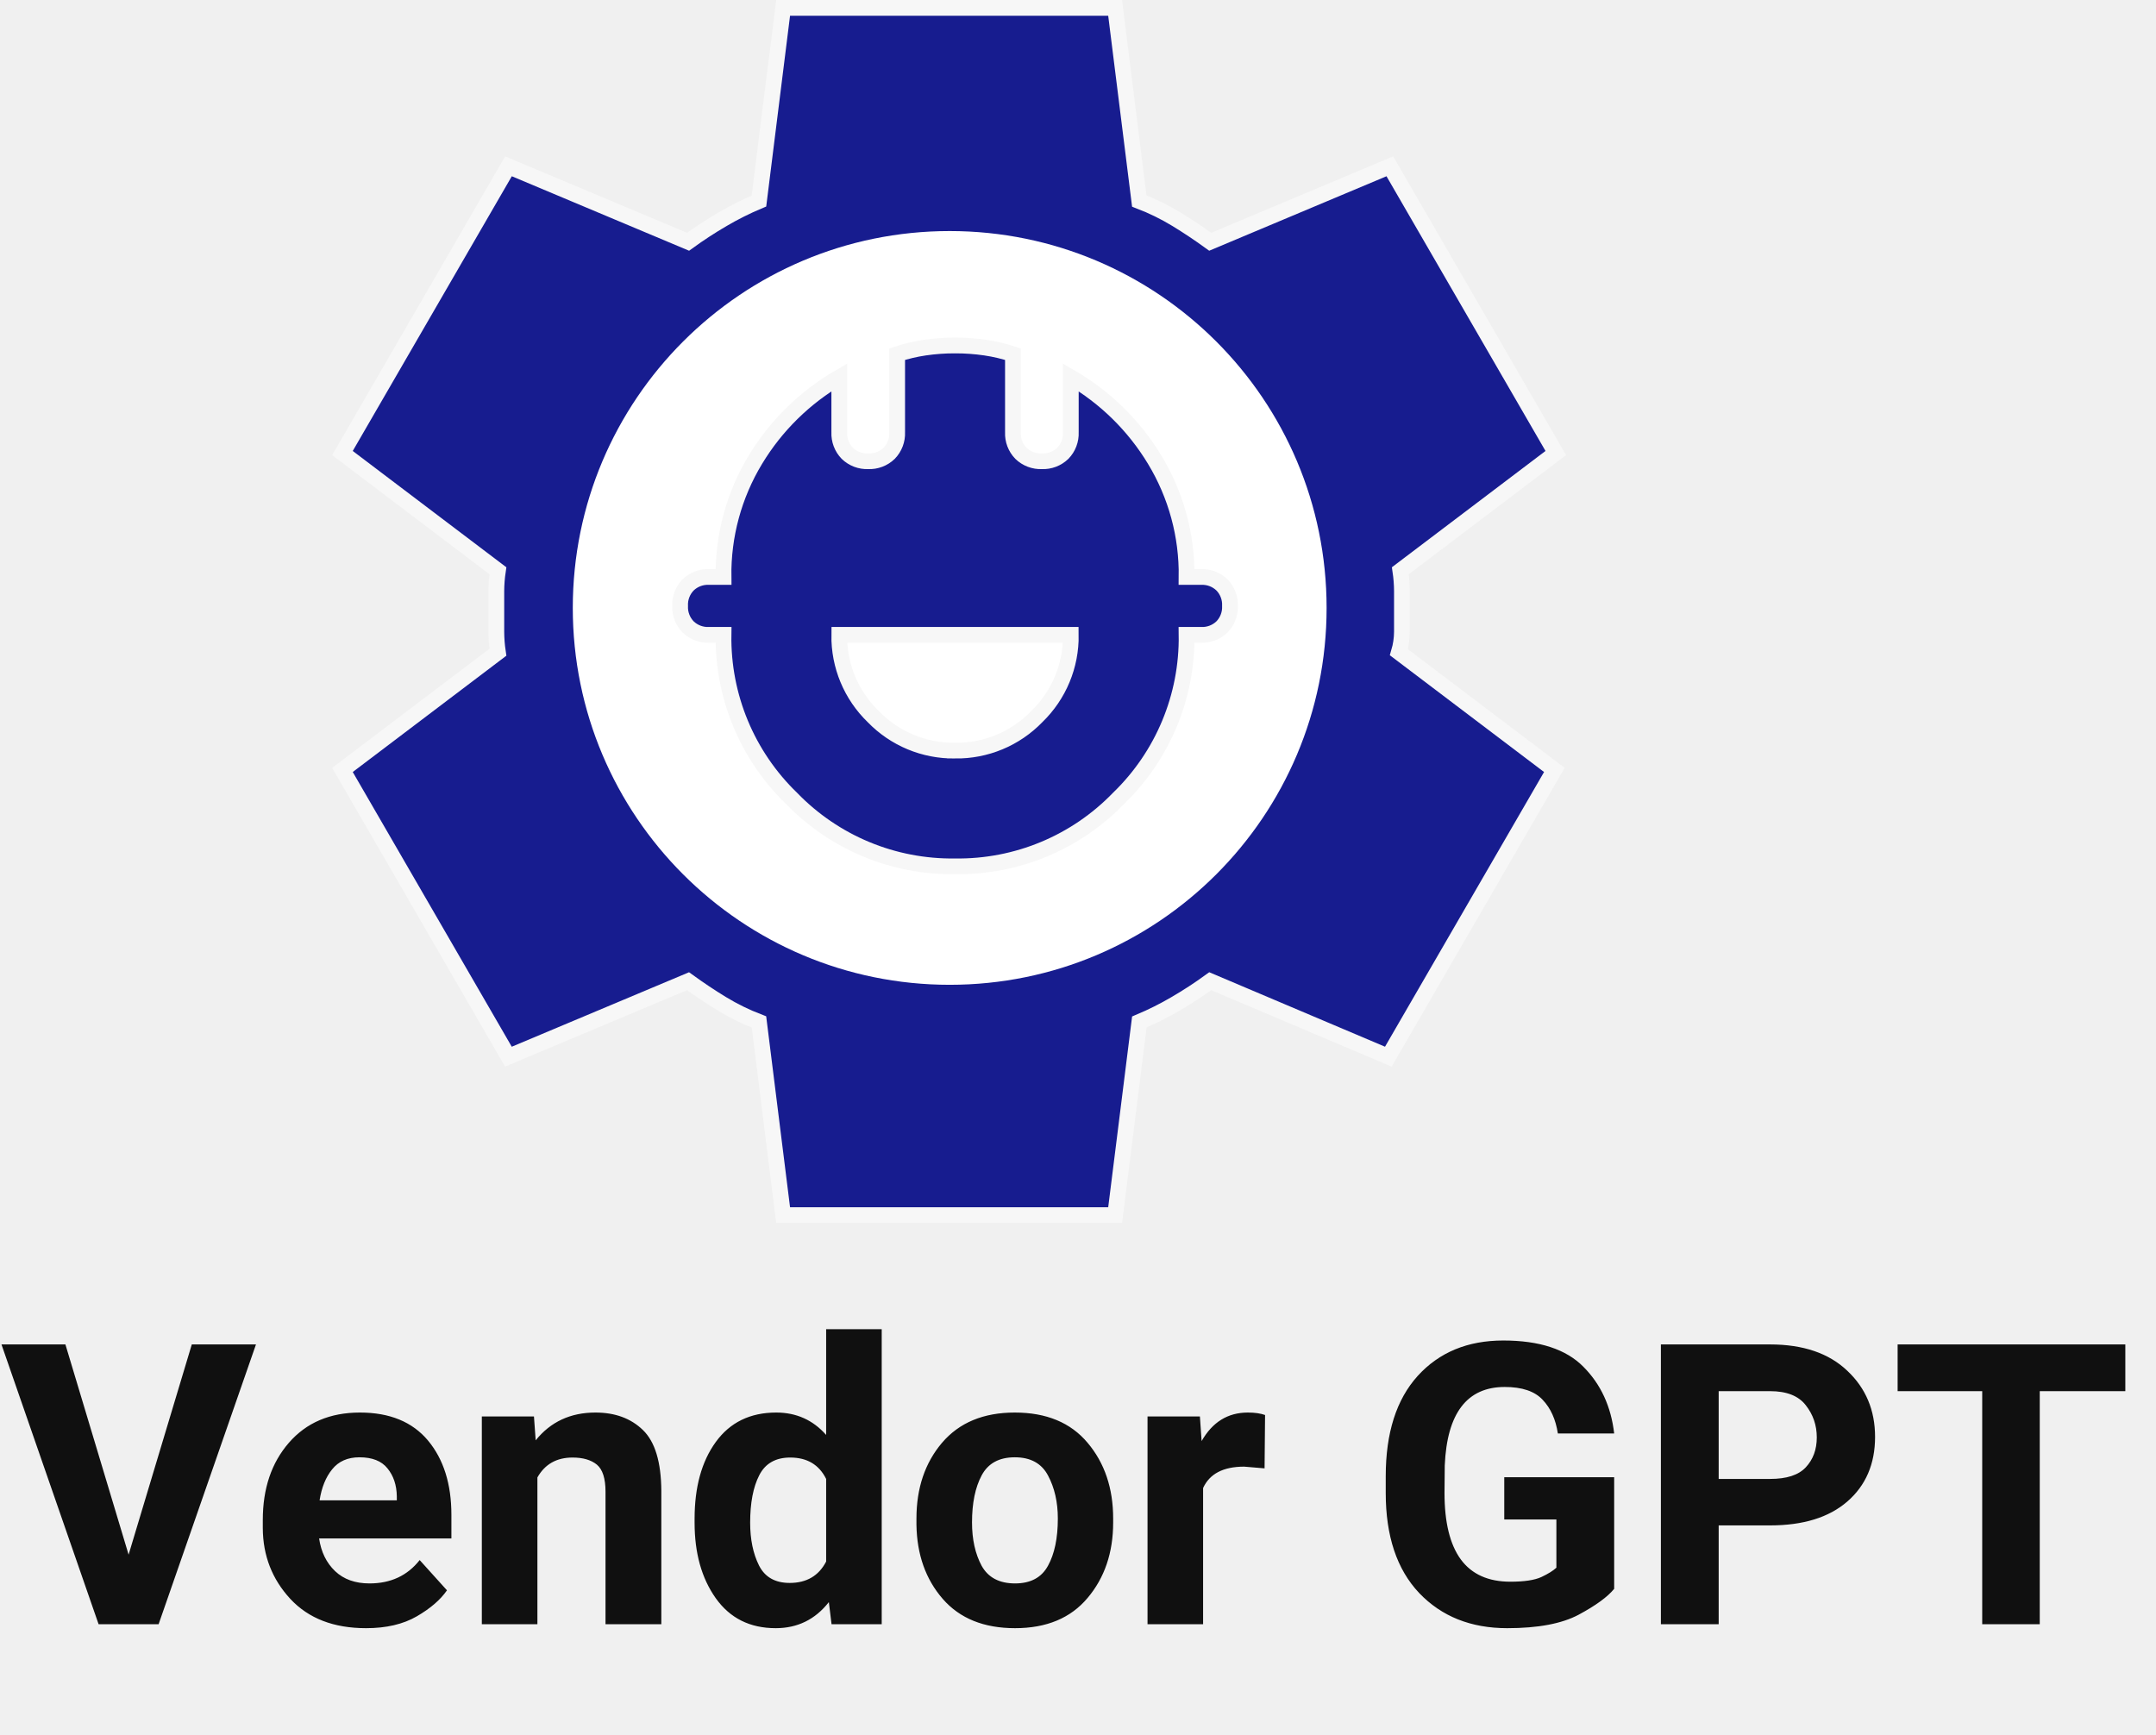
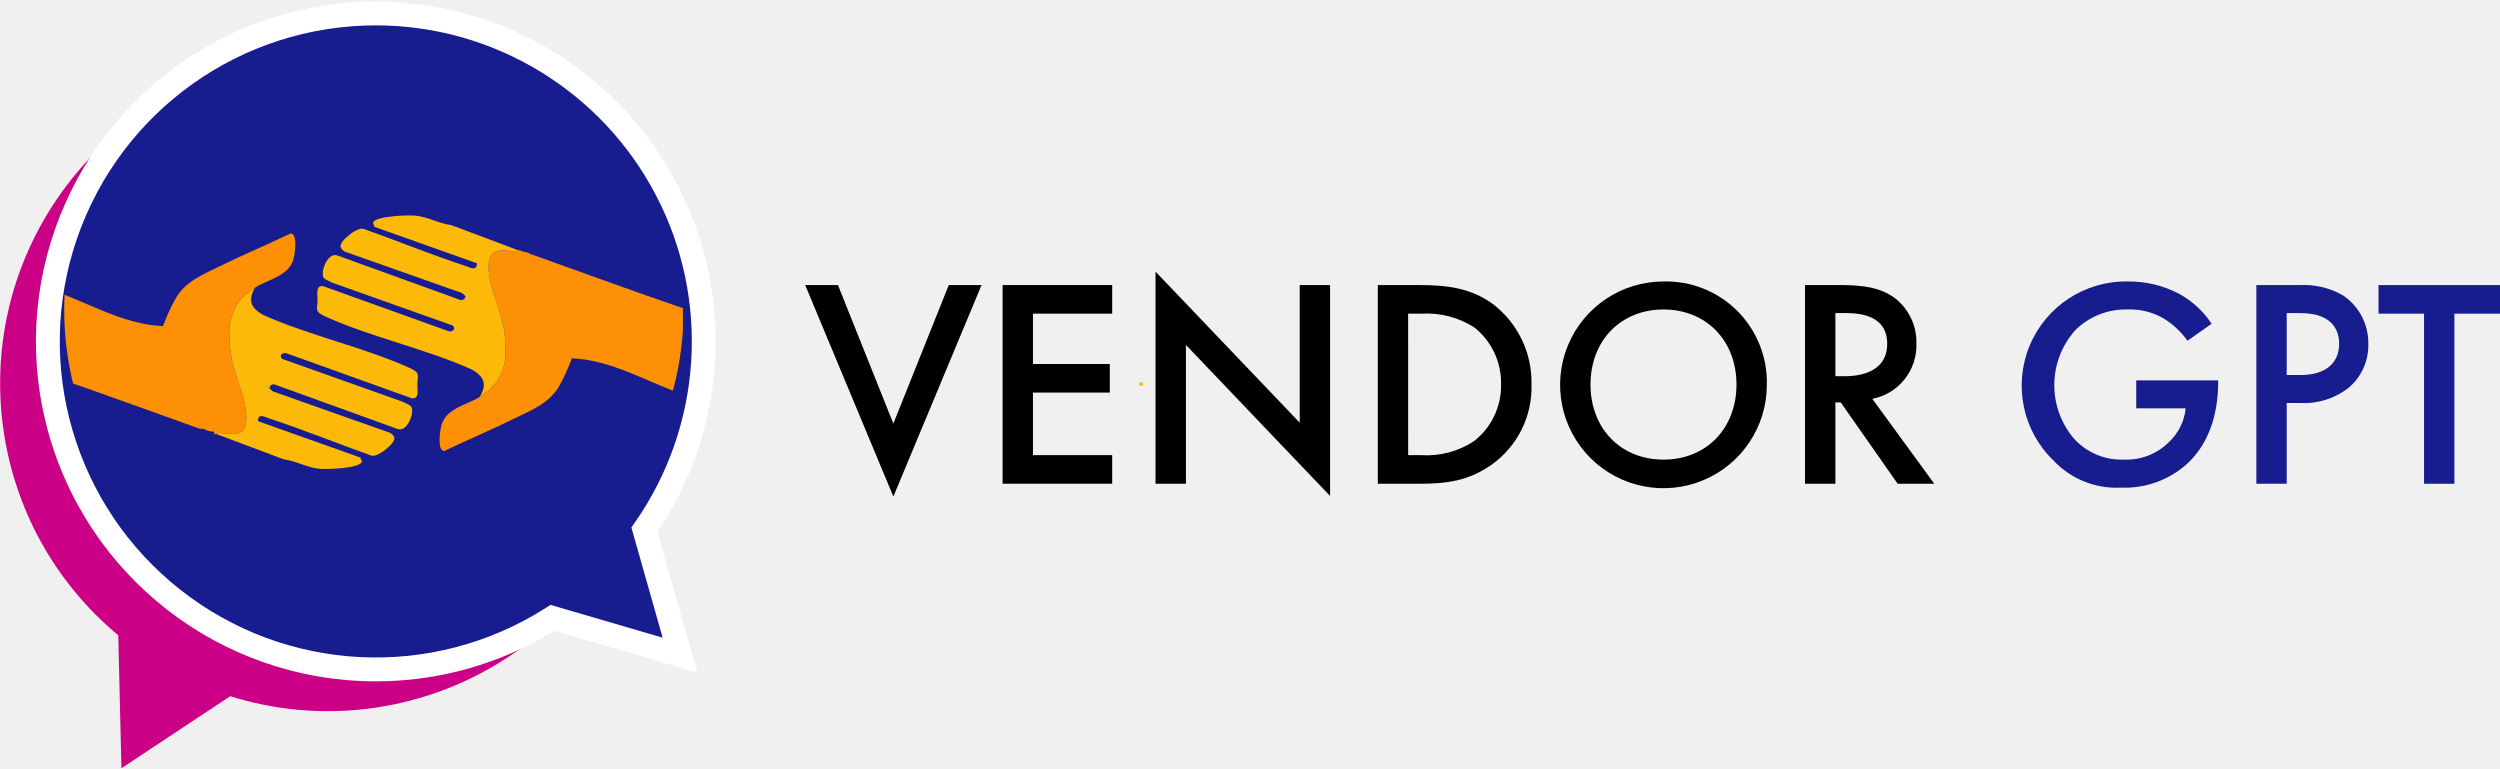
- <svg xmlns="http://www.w3.org/2000/svg" width="137" height="110.219" viewBox="0 0 137 110.219">
-   <g id="Group_16946" data-name="Group 16946" transform="translate(-754 -111.898)">
-     <text id="Vendor_GPT" data-name="Vendor GPT" transform="translate(754 215.117)" fill="#101010" font-size="25" font-family="Roboto-Bold, Roboto" font-weight="700">
-       <tspan x="0" y="0">Vendor GPT</tspan>
-     </text>
-     <g id="Group_16924" data-name="Group 16924" transform="translate(775.761 112.398)">
-       <path id="Path_13769" data-name="Path 13769" d="M106-803.281l-1.534-12.275a14.574,14.574,0,0,1-2.35-1.151q-1.1-.671-2.158-1.438l-11.412,4.795L78-831.571l9.878-7.48a9.159,9.159,0,0,1-.1-1.295v-2.589a9.156,9.156,0,0,1,.1-1.295L78-851.71l10.549-18.221,11.412,4.795a26.13,26.13,0,0,1,2.206-1.438,19.324,19.324,0,0,1,2.3-1.151L106-880h21.1l1.534,12.275a14.564,14.564,0,0,1,2.35,1.151q1.1.671,2.158,1.438l11.412-4.795L155.1-851.71l-9.878,7.48a9.156,9.156,0,0,1,.1,1.295v2.589a4.707,4.707,0,0,1-.192,1.295l9.878,7.48-10.549,18.221-11.316-4.795a26.13,26.13,0,0,1-2.206,1.438,19.342,19.342,0,0,1-2.3,1.151L127.1-803.281Zm10.741-24.934a12.936,12.936,0,0,0,9.494-3.932,12.937,12.937,0,0,0,3.932-9.494,12.936,12.936,0,0,0-3.932-9.494,12.936,12.936,0,0,0-9.494-3.932,12.89,12.89,0,0,0-9.542,3.932,13.017,13.017,0,0,0-3.884,9.494,13.017,13.017,0,0,0,3.884,9.494A12.891,12.891,0,0,0,116.743-828.215Z" transform="translate(-78 880)" fill="#171c8f" stroke="#f7f7f7" stroke-width="1" />
-       <circle id="Ellipse_182" data-name="Ellipse 182" cx="23.95" cy="23.95" r="23.95" transform="translate(14.636 14.183)" fill="#fff" />
-       <path id="Path_13770" data-name="Path 13770" d="M141.981-781.512a14.166,14.166,0,0,1-10.39-4.321,14.166,14.166,0,0,1-4.321-10.39h-.919a1.8,1.8,0,0,1-1.333-.506,1.8,1.8,0,0,1-.506-1.333,1.8,1.8,0,0,1,.506-1.333,1.8,1.8,0,0,1,1.333-.506h.919a14,14,0,0,1,2.023-7.447,15.056,15.056,0,0,1,5.333-5.241v3.494a1.8,1.8,0,0,0,.506,1.333,1.8,1.8,0,0,0,1.333.506,1.8,1.8,0,0,0,1.333-.506,1.8,1.8,0,0,0,.506-1.333v-4.965a10.39,10.39,0,0,1,1.747-.414,13.015,13.015,0,0,1,1.931-.138,13.016,13.016,0,0,1,1.931.138,10.389,10.389,0,0,1,1.747.414v4.965a1.8,1.8,0,0,0,.506,1.333,1.8,1.8,0,0,0,1.333.506,1.8,1.8,0,0,0,1.333-.506,1.8,1.8,0,0,0,.506-1.333v-3.494a15.056,15.056,0,0,1,5.333,5.241,14,14,0,0,1,2.023,7.447h.919a1.8,1.8,0,0,1,1.333.506,1.8,1.8,0,0,1,.506,1.333,1.8,1.8,0,0,1-.506,1.333,1.8,1.8,0,0,1-1.333.506h-.919a14.166,14.166,0,0,1-4.321,10.39A14.166,14.166,0,0,1,141.981-781.512Zm0-7.355a7.083,7.083,0,0,0,5.195-2.161,7.083,7.083,0,0,0,2.161-5.195H134.625a7.083,7.083,0,0,0,2.161,5.195A7.083,7.083,0,0,0,141.981-788.868Z" transform="translate(-103.056 836.067)" fill="#171c8f" stroke="#f7f7f7" stroke-width="1" />
+ <svg xmlns="http://www.w3.org/2000/svg" id="Group_16954" data-name="Group 16954" width="279.973" height="86.032" viewBox="0 0 279.973 86.032">
+   <defs>
+     <clipPath id="clip-path">
+       <rect id="Rectangle_3755" data-name="Rectangle 3755" width="279.973" height="86.032" fill="none" />
+     </clipPath>
+     <clipPath id="clip-path-2">
+       <path id="Path_13787" data-name="Path 13787" d="M45.126,0A34.682,34.682,0,1,0,79.807,34.682,34.681,34.681,0,0,0,45.126,0Z" transform="translate(-10.444)" fill="none" />
+     </clipPath>
+   </defs>
+   <g id="Group_16949" data-name="Group 16949" transform="translate(0 0)">
+     <g id="Group_16948" data-name="Group 16948" clip-path="url(#clip-path)">
+       <path id="Path_13775" data-name="Path 13775" d="M185.3,62.194c.406-.045.428-.024.383.383-.687-.015-.275-.309-.383-.383" transform="translate(-57.693 -19.361)" fill="#fdb908" />
+       <path id="Path_13776" data-name="Path 13776" d="M184.029,62.52a3.89,3.89,0,0,1-.383-.191Z" transform="translate(-57.186 -19.409)" fill="#fdb908" />
+       <path id="Path_13777" data-name="Path 13777" d="M25.779,80.759a36.7,36.7,0,1,0-12.536-6.821L13.6,88.822Z" transform="translate(0 -2.79)" fill="#cc0087" />
+       <path id="Path_13778" data-name="Path 13778" d="M74.584,60a36.7,36.7,0,1,0-10.3,9.876l14.291,4.178Z" transform="translate(-2.42 -0.681)" fill="#171c8f" />
+       <path id="Path_13779" data-name="Path 13779" d="M43.9,76.379A38.062,38.062,0,1,1,75.436,59.634l4.477,15.772L63.879,70.719a37.939,37.939,0,0,1-19.98,5.66m0-73.461A35.395,35.395,0,1,0,62.957,68.144l.512-.327,12.555,3.67-3.5-12.341.366-.521A35.4,35.4,0,0,0,43.9,2.918" transform="translate(-1.816 -0.077)" fill="#fff" />
+       <path id="Path_13780" data-name="Path 13780" d="M36.94,68.18c.294-.033.31-.017.277.277-.5-.011-.2-.223-.277-.277" transform="translate(-11.497 -21.227)" fill="#fdb908" />
+       <path id="Path_13781" data-name="Path 13781" d="M36.019,67.922a2.848,2.848,0,0,1-.277-.138Z" transform="translate(-11.13 -21.107)" fill="#fdb908" />
+       <path id="Path_13782" data-name="Path 13782" d="M86.517,40.449a2.848,2.848,0,0,1,.277.138Z" transform="translate(-26.941 -12.595)" fill="#fdb908" />
+     </g>
+   </g>
+   <g id="Group_16951" data-name="Group 16951" transform="translate(7.192)">
+     <g id="Group_16950" data-name="Group 16950" clip-path="url(#clip-path-2)">
+       <path id="Path_13783" data-name="Path 13783" d="M8.453,44.305c4.1,1.425,8.006,3.854,12.439,4.04a20.51,20.51,0,0,1,1.562-3.365c1.172-1.719,2.754-2.336,4.552-3.228,2.686-1.331,5.472-2.492,8.177-3.787.843.014.476,2.52.238,3.125-.668,1.7-2.867,2.082-4.205,2.927a8.13,8.13,0,0,0-1.936,1.737,7.943,7.943,0,0,0-.943,2.372,15.879,15.879,0,0,0,.178,3.561c.373,2.277,1.854,5,1.689,7.238-.148,2.006-1.7,1.436-3.1,1.39-.115,0-.191.125-.209.125-.1,0-.193,0-.289,0,.034-.306.018-.322-.288-.288-.025-.017-.369-.072-.576-.145l-.289-.144a4.276,4.276,0,0,1-.572-.069c-5.474-1.951-10.929-3.96-16.427-5.838Z" transform="translate(-9.824 -11.822)" fill="#fd9005" />
+       <path id="Path_13784" data-name="Path 13784" d="M39.555,46.753c-.882,1.428-.475,2.3.885,3.077,5.2,2.321,11.261,3.608,16.4,5.93,1.237.558.9.8.871,1.873-.014.547.26,1.684-.651,1.518l-13.9-4.99c-.491-.237-1.015.186-.586.59l13.5,4.8c.256.165.85.333.981.6.339.7-.508,2.856-1.575,2.443L41.825,57.651a.463.463,0,0,0-.679.4l.39.339,13.086,4.627c.907.509.437,1.057-.149,1.612-.391.37-1.3,1.046-1.848.973-3.807-1.348-7.578-2.889-11.412-4.152-.611-.2-1.345-.665-1.359.271L51.335,65.8l.16.457c-.178.77-3.942.869-4.663.808-1.476-.125-2.673-.888-4.112-1.074l-7.487-2.813c.017,0,.094-.129.209-.125,1.4.046,2.953.615,3.1-1.391.165-2.238-1.317-4.96-1.689-7.238a15.875,15.875,0,0,1-.178-3.561,7.943,7.943,0,0,1,.943-2.372,8.145,8.145,0,0,1,1.936-1.737" transform="translate(-18.163 -14.558)" fill="#fdb908" />
+       <path id="Path_13785" data-name="Path 13785" d="M98.74,56.832c-4.1-1.425-8.006-3.854-12.439-4.04a20.51,20.51,0,0,1-1.562,3.365c-1.172,1.719-2.754,2.336-4.552,3.228-2.686,1.331-5.472,2.492-8.177,3.787-.843-.014-.476-2.52-.238-3.125.668-1.7,2.867-2.082,4.205-2.927a8.13,8.13,0,0,0,1.936-1.737,7.925,7.925,0,0,0,.943-2.372,15.88,15.88,0,0,0-.178-3.561c-.373-2.277-1.854-5-1.689-7.238.148-2.006,1.7-1.436,3.1-1.39.115,0-.019.007,0,.007.1,0,.048-.146.144-.144a1.083,1.083,0,0,1,.576.144c.024.017.368.072.576.144l.288.145.639.225c5.474,1.951,10.929,3.96,16.427,5.838Z" transform="translate(-29.451 -12.668)" fill="#fd9005" />
+       <path id="Path_13786" data-name="Path 13786" d="M69.77,55.363c.882-1.428.475-2.3-.885-3.077-5.2-2.321-11.261-3.608-16.4-5.93-1.237-.558-.9-.8-.871-1.873.014-.547-.26-1.684.651-1.518l13.9,4.99c.491.237,1.015-.186.586-.59l-13.5-4.8c-.256-.165-.85-.333-.981-.6-.339-.7.508-2.856,1.575-2.443L67.5,44.465a.463.463,0,0,0,.679-.4l-.39-.339L54.7,39.1c-.907-.509-.437-1.057.149-1.612.391-.37,1.3-1.046,1.848-.973,3.807,1.348,7.578,2.889,11.412,4.152.611.2,1.345.665,1.359-.271L57.99,36.316l-.16-.457c.178-.77,3.942-.869,4.663-.808,1.476.125,2.673.888,4.112,1.074l7.487,2.814c-.017,0-.094.129-.209.125-1.4-.046-2.953-.615-3.1,1.391-.165,2.238,1.317,4.96,1.689,7.238a15.875,15.875,0,0,1,.178,3.561,7.943,7.943,0,0,1-.943,2.372,8.145,8.145,0,0,1-1.936,1.737" transform="translate(-23.244 -10.91)" fill="#fdb908" />
+     </g>
+   </g>
+   <g id="Group_16953" data-name="Group 16953" transform="translate(0 0)">
+     <g id="Group_16952" data-name="Group 16952" clip-path="url(#clip-path)">
+       <path id="Path_13788" data-name="Path 13788" d="M134.619,46.359l6.205,15.513,6.205-15.513h3.67l-9.875,23.686L130.95,46.359Z" transform="translate(-40.777 -14.436)" />
+       <path id="Path_13789" data-name="Path 13789" d="M175.328,49.562h-8.874V55.2h8.607v3.2h-8.607v7.006h8.874v3.2H163.051V46.359h12.277Z" transform="translate(-50.773 -14.436)" />
+       <path id="Path_13790" data-name="Path 13790" d="M187.926,67.932V44.179l16.147,16.914V45.68h3.4V69.3L191.329,52.386V67.932Z" transform="translate(-58.518 -13.757)" />
+       <path id="Path_13791" data-name="Path 13791" d="M228.74,46.36c3.1,0,5.8.333,8.274,2.168a11.014,11.014,0,0,1,4.27,8.974,10.611,10.611,0,0,1-4.47,8.974c-2.6,1.834-5.037,2.135-8.14,2.135h-4.6V46.36Zm-1.268,19.049h1.468a9.636,9.636,0,0,0,5.9-1.568,7.847,7.847,0,0,0,3.035-6.339,7.93,7.93,0,0,0-3-6.405,9.972,9.972,0,0,0-5.938-1.535h-1.468Z" transform="translate(-69.773 -14.436)" />
+       <path id="Path_13792" data-name="Path 13792" d="M276.873,57.32A11.576,11.576,0,1,1,265.3,45.777,11.288,11.288,0,0,1,276.873,57.32m-3.4,0c0-4.937-3.4-8.407-8.173-8.407s-8.174,3.47-8.174,8.407,3.4,8.407,8.174,8.407,8.173-3.47,8.173-8.407" transform="translate(-79.006 -14.255)" />
+       <path id="Path_13793" data-name="Path 13793" d="M297.517,46.359c2.7,0,4.437.334,5.871,1.3a6.208,6.208,0,0,1,2.636,5.238,6.1,6.1,0,0,1-4.937,6.205l6.938,9.508h-4.1L297.55,59.5h-.6v9.108h-3.4V46.359Zm-.567,10.209h1.067c.934,0,4.738-.1,4.738-3.637,0-3.135-2.969-3.436-4.637-3.436h-1.168Z" transform="translate(-91.408 -14.436)" />
+       <path id="Path_13794" data-name="Path 13794" d="M341.734,56.853h9.174v.167c0,3.8-1.134,6.906-3.3,9.008a10.4,10.4,0,0,1-7.573,2.836,9.693,9.693,0,0,1-7.573-3.036,11.663,11.663,0,0,1,8.307-20.05,12.032,12.032,0,0,1,5.8,1.4,10.118,10.118,0,0,1,3.6,3.336l-2.7,1.9a9.067,9.067,0,0,0-2.736-2.535,7.494,7.494,0,0,0-3.936-.967,8.029,8.029,0,0,0-5.872,2.3,9.234,9.234,0,0,0-.067,12.277,7.225,7.225,0,0,0,5.571,2.235,6.686,6.686,0,0,0,4.971-1.969,5.966,5.966,0,0,0,1.868-3.769h-5.538Z" transform="translate(-102.496 -14.255)" fill="#171c8f" />
+       <path id="Path_13795" data-name="Path 13795" d="M371.851,46.36a8.7,8.7,0,0,1,4.871,1.2,6.44,6.44,0,0,1,2.769,5.4,6.23,6.23,0,0,1-2.168,4.871,8.033,8.033,0,0,1-5.437,1.735h-1.535v9.041h-3.4V46.36Zm-1.5,10.075h1.535c2.936,0,4.336-1.434,4.336-3.5,0-1.235-.5-3.436-4.37-3.436h-1.5Z" transform="translate(-114.264 -14.436)" fill="#171c8f" />
+       <path id="Path_13796" data-name="Path 13796" d="M395.318,49.562V68.611h-3.4V49.562h-5.1v-3.2h13.611v3.2Z" transform="translate(-120.45 -14.436)" fill="#171c8f" />
    </g>
  </g>
</svg>
